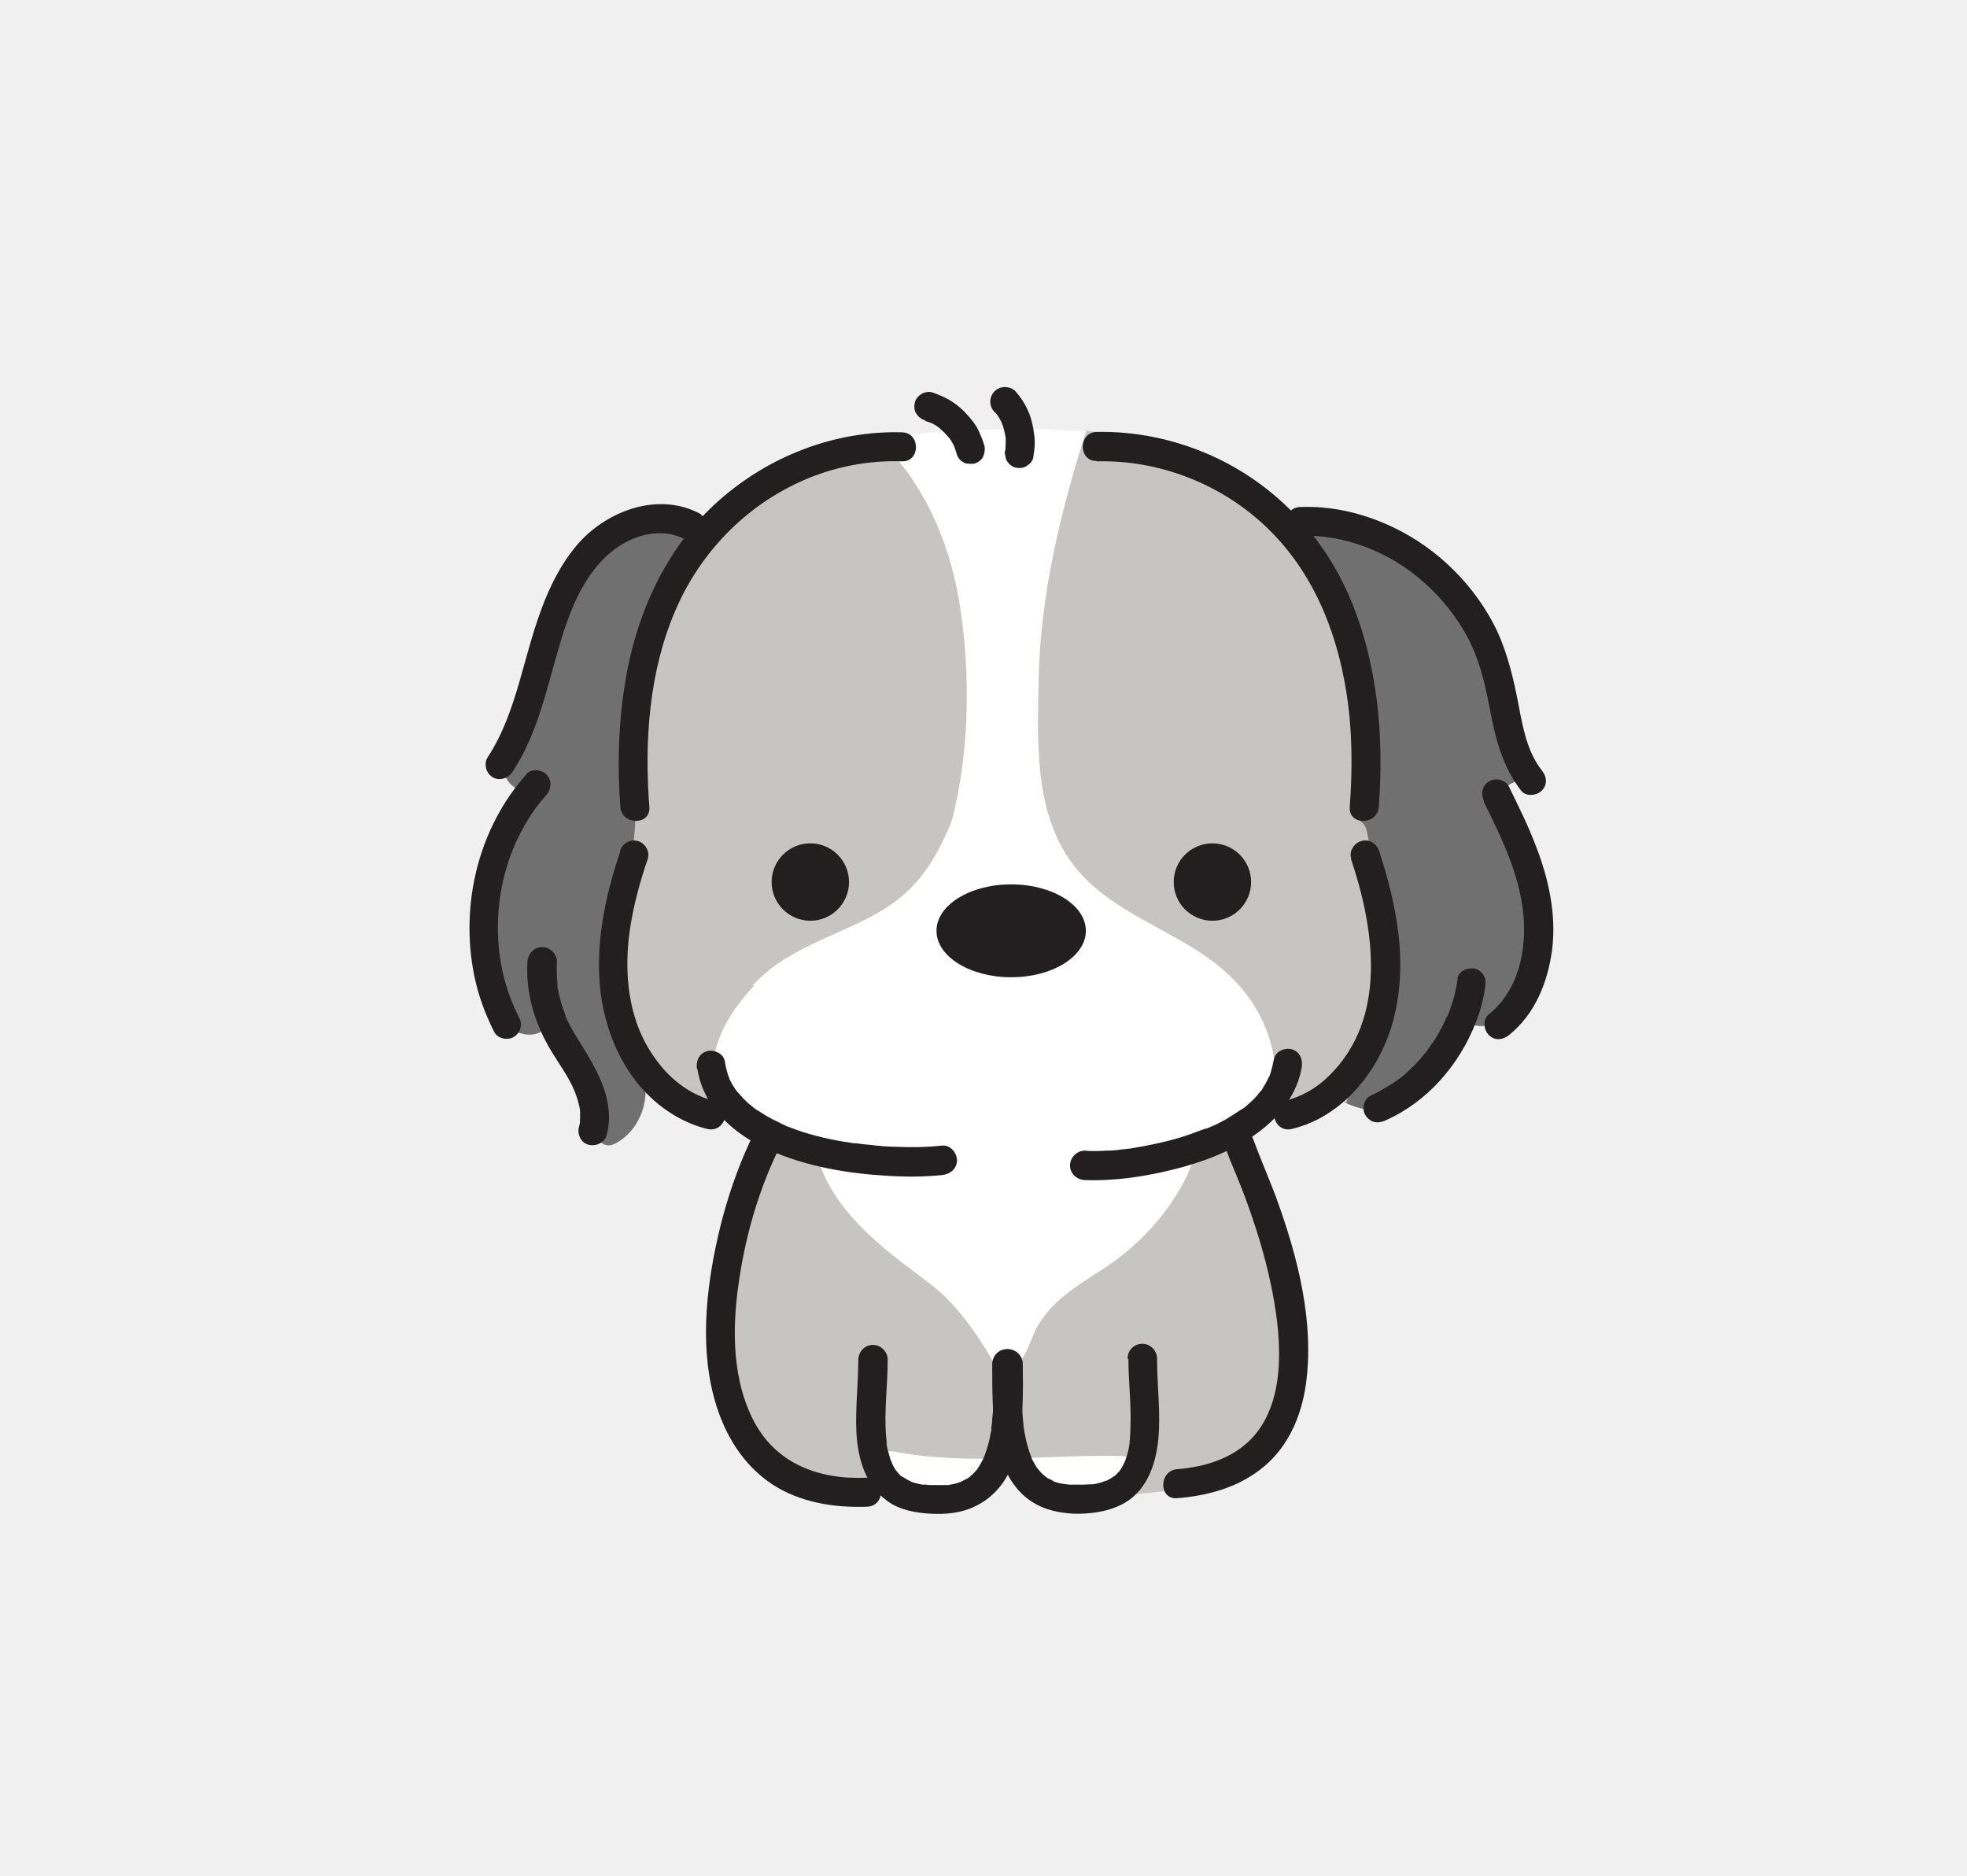
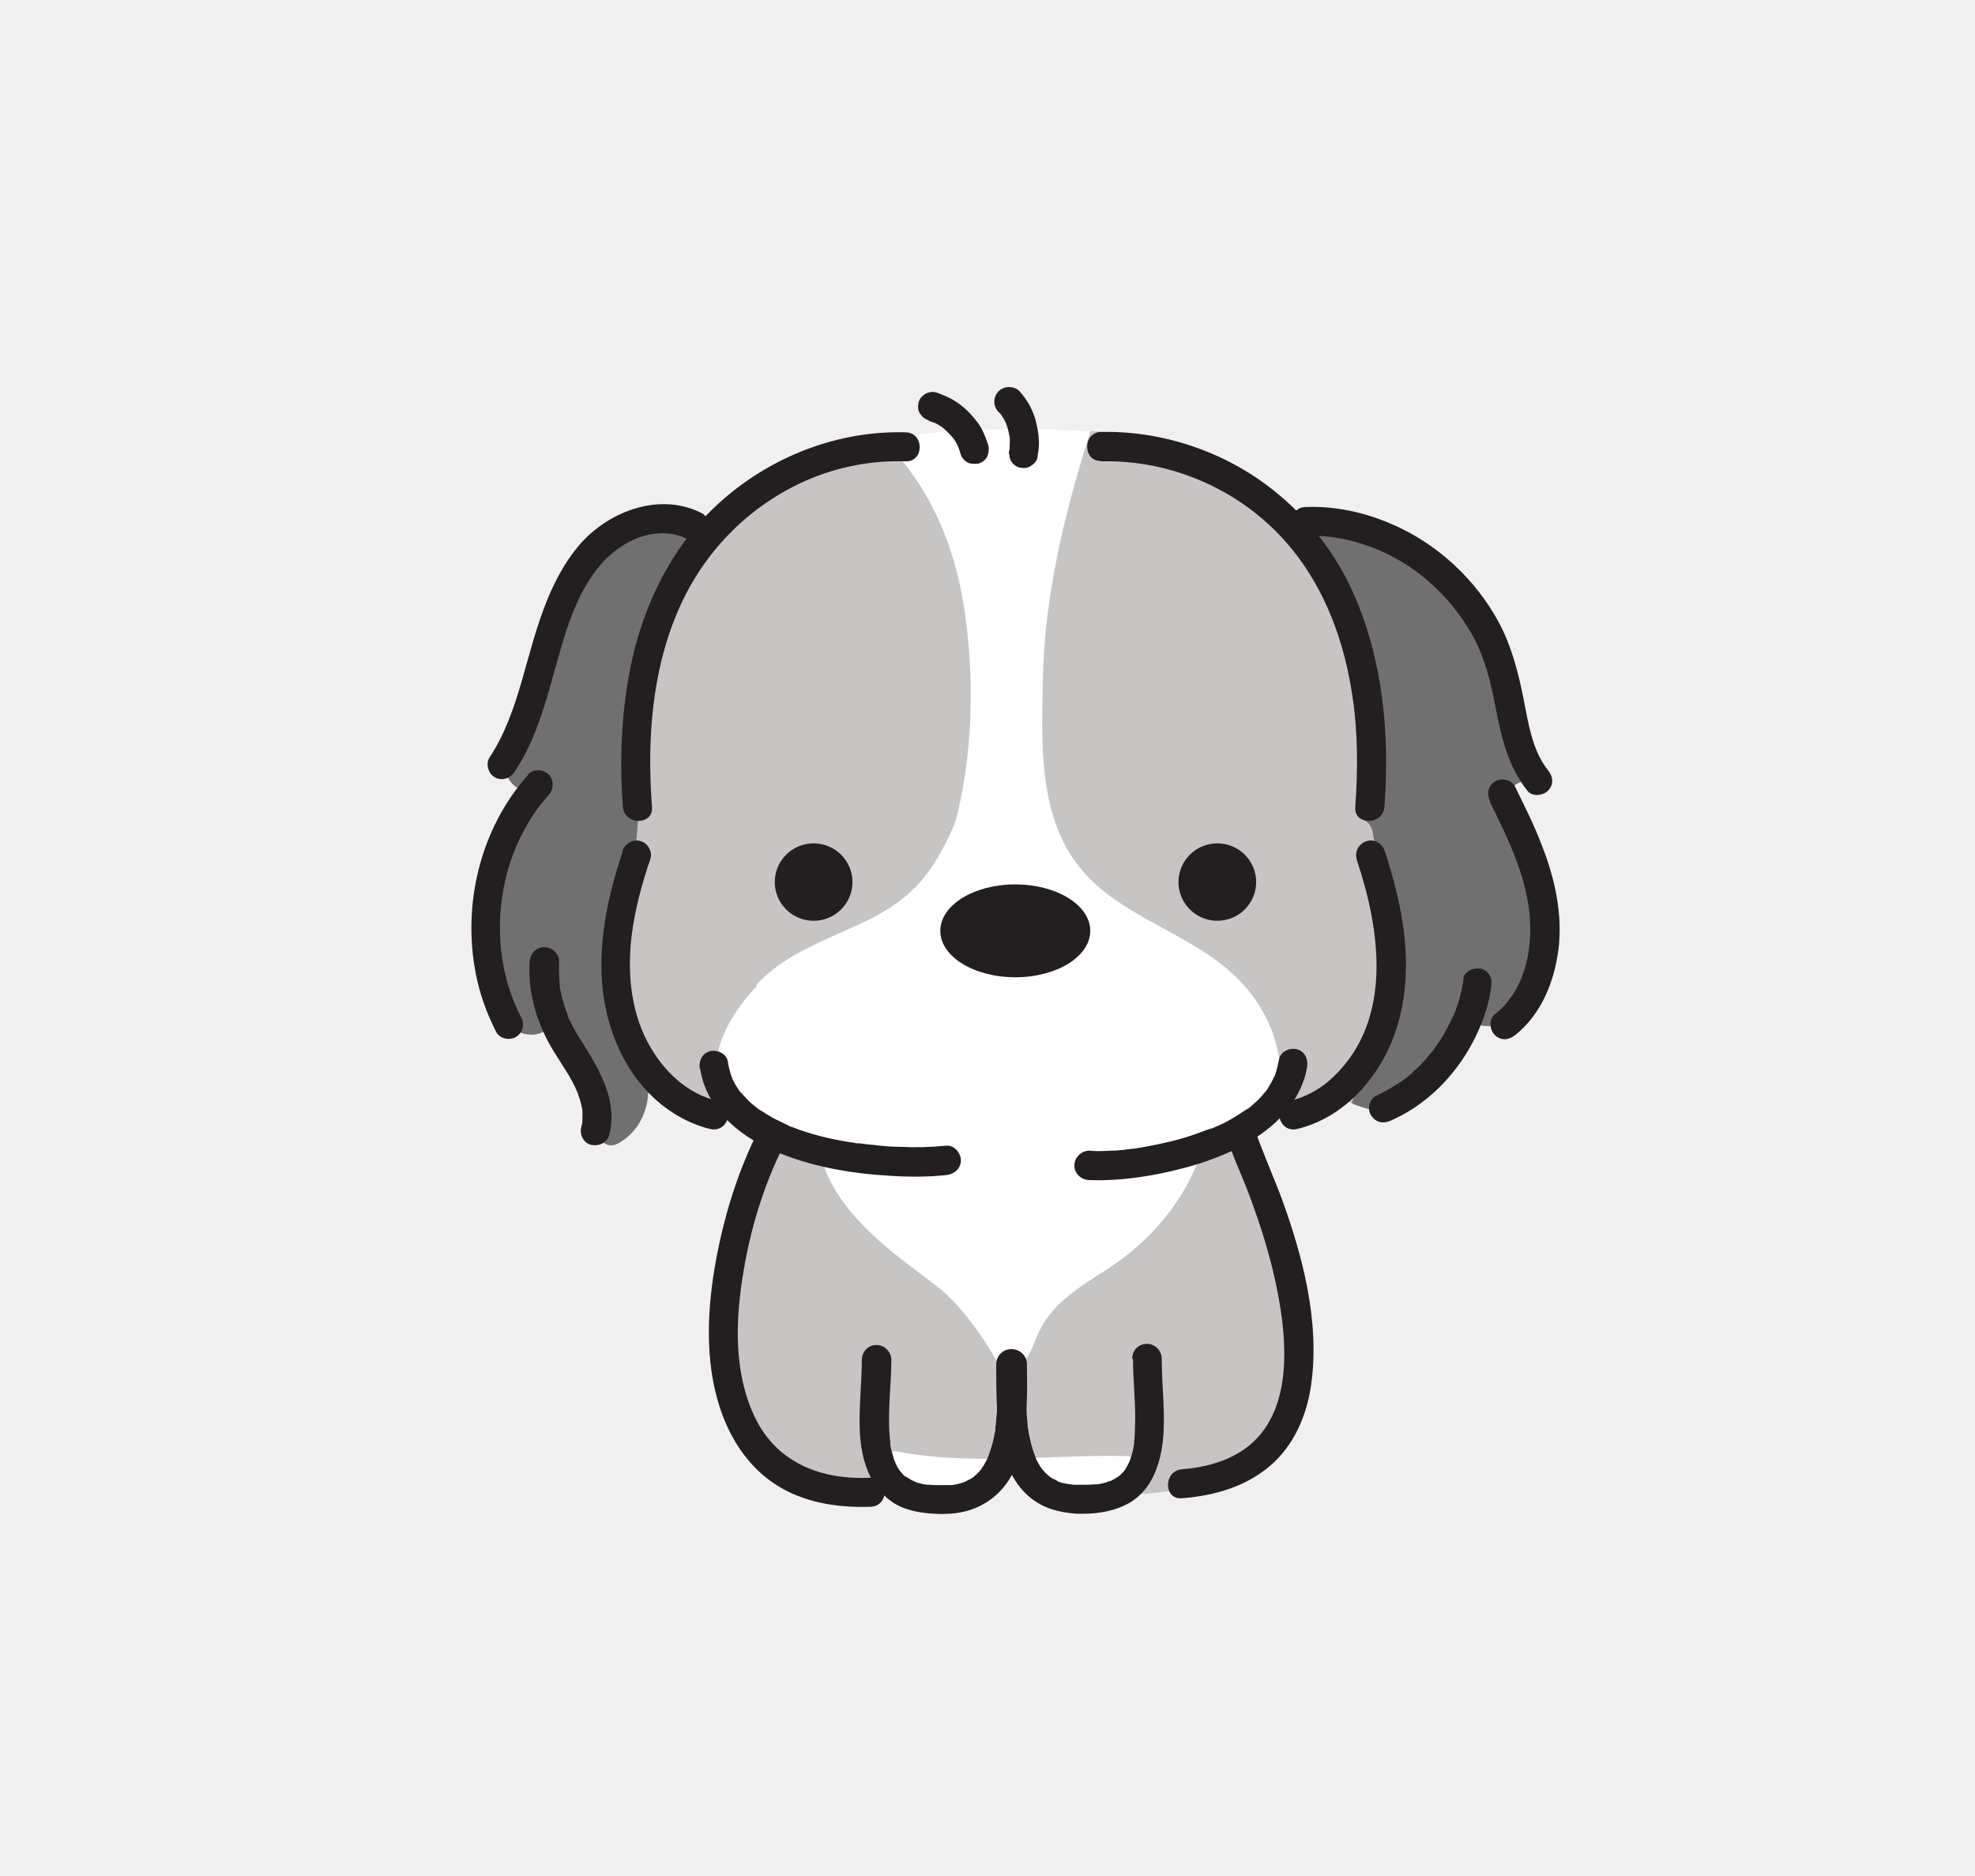
- <svg xmlns="http://www.w3.org/2000/svg" id="dog" version="1.1" viewBox="0 0 50.83 48.47">
-   <defs>
-     <style>
-       .st0 {
-         fill: #231f20;
-       }
- 
-       .st1 {
-         fill: #717070;
-       }
- 
-       .st2 {
-         fill: #fff;
-       }
- 
-       .st3 {
-         fill: #c7c4c4;
-       }
-     </style>
-   </defs>
-   <g>
-     <path class="st2" d="M32.86,31.68c-.21-.62-.46-1.22-.7-1.78-.15-.34-.35-1.03-.66-1.25-1.08-1.64-2.91-2.78-4.86-3-2.02-.23-4.12.5-5.56,1.93-2.51,2.5-4.47,11.26,1.33,10.97l.41-.44c.19.31.49.53.98.6,1.74.24,2.15-.84,2.25-2.14.1,1.29.51,2.37,2.25,2.14,1.39-.19,3.43-.09,4.48-1.28,1.18-1.33.6-4.25.09-5.76Z" />
-     <path class="st3" d="M32.86,31.68c-.21-.62-.46-1.22-.7-1.78-.15-.34-.35-1.03-.66-1.25-.14-.22-.3-.42-.47-.62.01.06.03.13.04.19.21,1.85-1.09,3.62-2.57,4.57-.67.43-1.39.86-1.74,1.58-.13.26-.2.55-.38.77-.13.16-.34.39-.56.23-.1-.07-.15-.18-.21-.28-.37-.64-.92-1.41-1.5-1.86-.53-.41-1.07-.79-1.56-1.24-.95-.87-1.74-2-1.45-3.35.07-.35.28-.65.38-1,.05-.16.1-.34.17-.51-.19.15-.38.28-.55.45-2.51,2.5-4.47,11.26,1.33,10.97l.15-.16c-.11-.14-.17-.33-.12-.5.08-.3.38-.44.67-.38.9.17,1.8.19,2.71.18.12-.33.19-.7.22-1.11.03.4.1.77.22,1.1.9-.03,1.81-.08,2.7-.06.37.01.74.47.47.82-.05.06-.11.11-.16.17,1.25-.11,2.67-.25,3.5-1.18,1.18-1.33.6-4.25.09-5.76Z" />
-     <g>
-       <path class="st0" d="M22.18,35.12c0,.63-.08,1.26-.05,1.89.04.68.23,1.37.81,1.78.32.23.73.3,1.11.32.36.02.73-.01,1.06-.15s.59-.35.8-.64c.18-.25.29-.54.36-.84.18-.73.17-1.5.16-2.24,0-.2-.17-.38-.38-.38s-.38.16-.38.38c0,.32,0,.64,0,.95,0,.16-.01.31-.03.47,0,.07-.01.14-.02.22,0,.03-.02.1,0-.02,0,.02,0,.04,0,.06,0,.04-.01.08-.02.11-.02.14-.06.28-.1.41-.02.06-.04.12-.06.18-.03.09.04-.08,0,0-.02.04-.03.07-.05.11-.03.05-.06.11-.09.16-.02.02-.03.04-.05.07-.04.05.06-.07.02-.02-.01.02-.03.03-.04.05-.04.04-.08.09-.13.13-.01,0-.02.02-.03.03-.03.03.08-.06.03-.02-.03.02-.06.04-.1.07-.05.03-.12.05-.17.09.05-.04.08-.03.04-.02-.02,0-.03.01-.05.02-.04.01-.08.03-.12.04-.07.02-.14.03-.21.04,0,0,.1-.01.04,0-.02,0-.04,0-.06,0-.05,0-.1,0-.14,0-.08,0-.17,0-.25,0-.05,0-.1,0-.15-.01-.03,0-.05,0-.08,0-.09-.01.08.01,0,0s-.15-.03-.23-.05c-.04-.01-.08-.03-.11-.04-.07-.02.08.04.02,0-.02,0-.03-.02-.05-.02-.06-.03-.11-.07-.17-.1s.07.06.02.02c-.01-.01-.03-.02-.04-.03-.03-.02-.05-.05-.07-.07-.02-.02-.04-.06-.07-.08.06.04.05.07.03.04,0-.01-.02-.03-.03-.04-.04-.06-.07-.12-.1-.18,0-.02-.01-.03-.02-.05-.03-.06.03.09.01.03,0-.03-.02-.05-.03-.08-.02-.07-.04-.14-.06-.21-.02-.07-.03-.13-.04-.2,0-.02,0-.04,0-.06.02.11,0,.06,0,.03,0-.04,0-.08-.01-.13-.06-.67.04-1.34.04-2.01,0-.2-.17-.38-.38-.38s-.37.16-.38.38h0Z" />
-       <path class="st0" d="M31.93,28.61c-1.32-2.09-3.69-3.43-6.17-3.38-2.15.04-4.33,1.08-5.58,2.86-.84,1.21-1.38,2.67-1.68,4.1s-.42,3.02.11,4.41c.27.7.7,1.32,1.33,1.74.72.48,1.61.62,2.47.59.48-.02.48-.77,0-.75-1.26.06-2.4-.37-2.97-1.54s-.51-2.55-.31-3.76c.22-1.35.66-2.68,1.35-3.86.9-1.55,2.45-2.57,4.21-2.91,2.55-.5,5.21.71,6.59,2.9.26.41.91.03.65-.38h0Z" />
-       <path class="st0" d="M29.16,35.12c0,.6.08,1.19.05,1.79,0,.07,0,.14-.01.22,0,.04,0,.07-.01.11,0,.02,0,.03,0,.05.01-.13,0-.03,0,0-.02.14-.05.28-.1.41,0,.03-.02.05-.03.08-.02.07.04-.09.01-.03,0,.02-.01.03-.02.05-.03.06-.06.12-.1.18,0,.01-.02.02-.02.03-.02.04-.04.02.02-.03-.02.02-.04.05-.07.08-.02.02-.04.04-.06.06-.01.01-.03.02-.04.03-.07.06.06-.04,0,0-.06.04-.11.07-.17.1-.03.02-.13.04-.01,0-.04.01-.09.03-.13.05-.08.02-.15.04-.23.05-.03,0-.04.02.03,0-.02,0-.06,0-.08,0-.06,0-.11.01-.17.01-.08,0-.17,0-.25,0-.04,0-.09,0-.13,0-.04,0-.17-.03-.05,0-.07-.02-.14-.02-.21-.04-.04,0-.07-.02-.11-.03-.02,0-.03-.01-.05-.02-.04-.02-.04-.04.02.01-.04-.04-.12-.06-.17-.09-.03-.02-.06-.04-.08-.06-.01,0-.06-.04,0,0s0,0-.01-.01c-.05-.04-.09-.08-.13-.13-.03-.03-.08-.12-.01-.01-.02-.03-.04-.05-.06-.08-.03-.05-.06-.1-.09-.16-.02-.03-.03-.06-.04-.09,0-.01,0-.02-.01-.03-.03-.06.04.1,0,0-.05-.13-.09-.26-.12-.39-.02-.08-.03-.16-.05-.24,0-.04-.01-.08-.02-.11-.01-.07.01.1,0,.02,0-.02,0-.05,0-.07-.02-.17-.03-.34-.04-.51-.02-.36-.01-.72-.01-1.08,0-.2-.17-.38-.38-.38s-.37.16-.38.38c0,.68,0,1.37.12,2.04.12.61.4,1.22.95,1.55.31.19.68.26,1.03.28.41.01.84-.04,1.21-.22.66-.31.91-1.01.98-1.68s-.03-1.4-.03-2.11c0-.2-.17-.38-.38-.38s-.38.16-.38.38h0Z" />
-       <path class="st0" d="M31.27,28.94c.14.08.22.3.29.44.09.2.15.4.23.6.13.32.27.64.39.97.27.73.5,1.47.66,2.23.26,1.24.42,2.82-.36,3.83-.49.63-1.28.89-2.06.95-.48.04-.48.79,0,.75.87-.07,1.73-.32,2.38-.94.54-.52.83-1.23.94-1.96.24-1.64-.21-3.36-.77-4.89-.15-.4-.33-.82-.48-1.21-.2-.49-.35-1.13-.84-1.42-.42-.25-.79.4-.38.65h0Z" />
-     </g>
-   </g>
-   <g>
-     <path class="st2" d="M27.21,11.09c-2.57-.02-5.57-.01-7.7,1.6-.31.23-.64.7-1.02.81-.34.1-.67-.1-1.02-.1-.53,0-1.04.02-1.51.29-.87.48-1.38,1.43-1.69,2.37s-.5,1.93-.94,2.82c-.15.31-.34.62-.33.96s.37.69.68.55c-1.68.74-1.8,5.1-.48,6.18.28.22.75.23.94-.06.04-.06,1.17,2.2,1.2,2.47.03.25.1.58.35.61.1.01.19-.03.27-.08.65-.39.92-1.31.57-1.98.4.55.94,1,1.56,1.29.34-.14.57-.53.51-.89.12,1,2.86,1.73,3.64,1.94,1.48.38,3.03.5,4.56.5,1.16,0,2.34-.07,3.46-.36.59-.15,1.17-.36,1.71-.65.43-.23.78-.66,1.29-.71.03.09.1.15.13.22.35-.32.91-.29,1.31-.53-.28.17.62.38.68.38.35,0,.68-.21.96-.41.65-.47,1.12-1.19,1.57-1.84.44.19.98,0,1.31-.35s.47-.84.54-1.32c.11-.81,0-1.63-.21-2.42-.09-.35-.84-1.9-.54-2.09.11-.07.26-.1.32-.21.09-.15,0-.33-.09-.49-.75-1.35-.42-3.17-1.41-4.35-.41-.48-.98-.78-1.54-1.06-.94-.48-1.95-.97-2.99-.81-1.49-1.6-3.96-2.24-6.09-2.26Z" />
-     <path class="st3" d="M19.46,25.45c.77-.84,1.87-1.18,2.86-1.67,1.2-.59,1.7-1.25,2.22-2.43.02-.05.04-.11.06-.16.44-1.7.48-3.64.23-5.38-.24-1.69-.89-3.24-2.09-4.44-1.17.22-2.28.61-3.22,1.32-.31.23-.64.7-1.02.81-.34.1-.67-.1-1.02-.1-.53,0-1.04.02-1.51.29-.87.48-1.38,1.43-1.69,2.37-.32.94-.5,1.93-.94,2.82-.15.31-.34.62-.33.96.02.34.37.69.68.55-1.68.74-1.8,5.1-.48,6.18.28.22.75.23.94-.06.04-.06,1.17,2.2,1.2,2.47.03.25.1.58.35.61.1.01.19-.03.27-.08.65-.39.92-1.31.57-1.98.4.55.94,1,1.56,1.29.26-.1.44-.34.5-.61-.15-.3-.21-.64-.12-1.03.14-.64.56-1.23,1-1.71Z" />
-     <path class="st3" d="M39.55,22.36c-.09-.35-.84-1.9-.54-2.09.11-.07.26-.1.32-.21.09-.15,0-.33-.09-.49-.75-1.35-.42-3.17-1.41-4.35-.41-.48-.98-.78-1.54-1.06-.94-.48-1.95-.97-2.99-.81-1.29-1.39-3.33-2.05-5.23-2.22-.66,2.08-1.19,4.24-1.23,6.43-.03,1.58-.13,3.49.93,4.83,1.24,1.56,3.48,1.77,4.62,3.56.5.78.71,1.76.47,2.66-.09.34,1.73-.21,1.85-.29-.28.17.62.38.68.38.35,0,.68-.21.96-.41.65-.47,1.12-1.19,1.57-1.84.44.19.98,0,1.31-.35s.47-.84.54-1.32c.11-.81,0-1.63-.21-2.42Z" />
-     <path class="st1" d="M15.93,23.94c.18-.96.48-1.87.49-2.86,0-.97-.08-1.91.06-2.87.25-1.66.9-3.22,1.7-4.69-.23-.02-.47-.12-.71-.12-.53,0-1.04.02-1.51.29-.87.48-1.38,1.43-1.69,2.37-.32.94-.5,1.93-.94,2.82-.15.31-.34.62-.33.96.02.34.37.69.68.55-1.68.74-1.8,5.1-.48,6.18.28.22.75.23.94-.06.04-.06,1.17,2.2,1.2,2.47.03.25.1.58.35.61.1.01.19-.03.27-.08.51-.3.77-.92.71-1.5-.76-1.19-.98-2.68-.73-4.06Z" />
-     <path class="st1" d="M39.55,22.36c-.09-.35-.84-1.9-.54-2.09.11-.07.26-.1.32-.21.09-.15,0-.33-.09-.49-.75-1.35-.42-3.17-1.41-4.35-.41-.48-.98-.78-1.54-1.06-.84-.43-1.73-.86-2.66-.84.56,1.15,1.03,2.36,1.31,3.59.23,1.02.21,2.02.15,3.05-.02.42,0,.83.03,1.23.1.07.18.16.2.28.21,1.13.57,2.26.56,3.42,0,.58-.12,1.16-.27,1.72-.14.5-.38,1.15-.74,1.65-.03.08-.05.16-.08.24.2.1.57.19.6.18.35,0,.68-.21.96-.41.65-.47,1.12-1.19,1.57-1.84.44.19.98,0,1.31-.35s.47-.84.54-1.32c.11-.81,0-1.63-.21-2.42Z" />
-     <g>
-       <g>
-         <circle class="st0" cx="20.94" cy="22.79" r="1" />
-         <circle class="st0" cx="31.33" cy="22.79" r="1" />
-         <ellipse class="st0" cx="26.13" cy="24.05" rx="1.93" ry="1.2" />
-       </g>
-       <g>
-         <path class="st0" d="M23.92,10.88c.05.02.1.03.15.05l-.09-.04c.12.05.24.12.34.2l-.08-.06c.11.09.21.19.3.3l-.06-.08c.09.11.16.23.21.36l-.04-.09c.03.07.05.13.07.2.02.09.09.18.17.22.04.03.09.04.14.04.05.01.1,0,.15,0,.09-.03.18-.09.22-.17s.06-.19.04-.29c-.04-.13-.09-.26-.15-.39s-.14-.23-.23-.34c-.07-.08-.14-.16-.22-.23-.1-.09-.21-.17-.33-.24-.13-.07-.27-.13-.41-.18-.09-.03-.21-.01-.29.04-.08.05-.15.13-.17.22-.02.1-.02.2.04.29s.13.14.22.17h0Z" />
-         <path class="st0" d="M25.71,10.65s.05.05.07.08l-.06-.08c.08.11.15.22.2.35l-.04-.09c.06.14.09.28.11.42v-.1c0,.14,0,.28-.01.43v-.1s0,.04,0,.06c-.02.05-.02.1,0,.15,0,.05.02.1.04.14.05.08.13.15.22.17.1.02.2.02.29-.04.08-.05.16-.13.17-.22.02-.12.04-.25.04-.38s-.02-.25-.04-.38c-.02-.09-.04-.19-.07-.28-.04-.12-.09-.23-.15-.34-.07-.12-.15-.23-.24-.33-.06-.07-.17-.11-.27-.11s-.2.04-.27.11-.11.17-.11.27.04.19.11.27h0Z" />
-         <path class="st0" d="M23.32,11.17c-1.74-.05-3.44.61-4.74,1.76-1.37,1.21-2.15,2.95-2.43,4.73-.17,1.06-.2,2.12-.12,3.19.04.48.79.48.75,0-.13-1.7-.01-3.49.67-5.07.64-1.5,1.81-2.71,3.31-3.37.8-.35,1.68-.52,2.55-.49.48.01.48-.74,0-.75h0Z" />
-         <path class="st0" d="M16.03,21.99c-.39,1.16-.66,2.41-.51,3.65.13,1.02.55,2.02,1.31,2.73.41.38.91.67,1.45.8.47.11.67-.61.2-.72-.81-.19-1.42-.79-1.81-1.52-.46-.87-.53-1.9-.4-2.86.09-.64.26-1.27.47-1.88.06-.19-.07-.41-.26-.46-.2-.06-.4.07-.46.26h0Z" />
-         <path class="st0" d="M18.02,27.61c.15,1,.96,1.71,1.85,2.1.96.43,2.02.61,3.06.67.47.03.95.03,1.42-.02.2-.02.38-.16.38-.38,0-.19-.17-.4-.38-.38-.39.04-.78.05-1.17.03-.23,0-.46-.02-.7-.05-.12-.01-.23-.02-.35-.04-.07,0,.09.01-.02,0-.03,0-.07,0-.1-.01-.07-.01-.13-.02-.2-.03-.48-.08-.97-.2-1.42-.38-.02,0-.17-.07-.09-.04-.05-.02-.1-.04-.15-.07-.11-.05-.23-.11-.33-.17-.09-.05-.17-.11-.26-.16-.02-.01-.14-.1-.07-.05-.05-.04-.1-.08-.15-.12-.09-.08-.17-.17-.25-.26-.01-.01-.02-.03-.04-.04.06.08-.01-.02-.03-.04-.03-.05-.06-.09-.09-.14s-.05-.1-.08-.15c0-.02-.04-.1,0-.01-.01-.03-.02-.05-.03-.08-.04-.12-.07-.24-.09-.37-.03-.2-.28-.31-.46-.26-.21.06-.29.26-.26.46h0Z" />
-         <path class="st0" d="M28.34,11.92c1.57-.04,3.13.55,4.29,1.61,1.26,1.15,1.92,2.75,2.17,4.41.15.96.15,1.95.08,2.91-.04.48.71.48.75,0,.14-1.85-.03-3.76-.78-5.48-.71-1.62-2.01-2.94-3.64-3.64-.91-.39-1.88-.59-2.87-.57-.48.01-.48.76,0,.75h0Z" />
-         <path class="st0" d="M34.91,22.19c.61,1.81.95,4.12-.56,5.6-.33.33-.72.55-1.17.66s-.27.83.2.72c.98-.23,1.76-.96,2.23-1.82.55-1,.66-2.17.52-3.29-.09-.71-.27-1.39-.49-2.07-.06-.19-.26-.32-.46-.26-.19.05-.33.27-.26.46h0Z" />
-         <path class="st0" d="M32.91,27.41c-.02.1-.04.19-.07.29-.01.04-.03.08-.04.12-.02.06,0,0,0-.02-.01.03-.03.06-.04.09-.04.08-.08.15-.13.23-.02.04-.05.07-.08.11.06-.08-.04.04-.06.07-.06.07-.13.14-.2.2-.03.03-.07.06-.1.09-.02.02-.04.03-.05.04-.01.01-.03.02-.04.03.03-.03.04-.03.02-.02-.18.11-.34.23-.53.33-.09.05-.18.09-.27.13-.05.02-.09.04-.14.06-.09.04.07-.03-.02,0-.03.01-.06.02-.09.03-.21.08-.43.16-.64.22-.41.12-.83.2-1.25.27-.06,0,.09-.01,0,0-.03,0-.07,0-.1.01-.05,0-.11.01-.16.02-.1.01-.21.02-.32.02-.19.01-.38.02-.57,0-.2,0-.38.18-.38.38,0,.21.17.37.38.38.84.03,1.7-.11,2.51-.33.87-.24,1.78-.63,2.42-1.29.34-.36.6-.81.68-1.3.03-.2-.05-.4-.26-.46-.18-.05-.43.06-.46.26h0Z" />
-         <path class="st0" d="M33.59,13.84c1.17-.03,2.32.42,3.2,1.2.45.4.82.86,1.11,1.38.31.57.46,1.17.58,1.8.15.79.32,1.56.83,2.21.12.16.4.13.53,0,.16-.16.13-.37,0-.53-.42-.53-.51-1.26-.64-1.9s-.3-1.31-.62-1.91c-.61-1.14-1.62-2.07-2.81-2.57-.68-.29-1.42-.45-2.17-.42-.48.01-.48.76,0,.75h0Z" />
-         <path class="st0" d="M38.34,20.71c.48.97.99,2.01,1.04,3.11.04.9-.2,1.82-.91,2.39-.16.13-.13.4,0,.53.16.16.37.13.53,0,.67-.54,1-1.37,1.11-2.21.11-.91-.09-1.82-.42-2.67-.2-.53-.45-1.03-.7-1.54-.09-.18-.35-.23-.51-.13-.19.11-.22.33-.13.51h0Z" />
-         <path class="st0" d="M37.67,25.28c-.04.27-.1.54-.2.8-.02.06-.04.12-.07.18,0,.01-.01.03-.02.04,0,0,.04-.08,0-.02-.01.03-.03.07-.04.1-.06.12-.12.24-.19.36s-.14.22-.22.33c-.02.03-.04.06-.06.09-.03.04.05-.06.01-.02,0,.01-.02.03-.03.04-.04.05-.09.1-.13.16-.09.1-.18.2-.28.29-.05.04-.09.09-.14.13-.02.02-.05.04-.07.06-.01,0-.02.02-.04.03-.07.05.07-.05,0,0-.24.18-.5.33-.77.46-.18.08-.24.36-.13.51.12.19.32.22.51.13,1.09-.48,1.92-1.45,2.34-2.54.12-.3.2-.61.24-.92.01-.1.02-.19-.04-.29-.05-.08-.13-.15-.22-.17-.18-.04-.43.05-.46.26h0Z" />
-         <path class="st0" d="M18.12,13.29c-1.08-.6-2.43-.11-3.2.78-.85,1-1.14,2.3-1.49,3.52-.2.69-.43,1.37-.83,1.98-.11.17-.03.42.13.51.18.11.4.03.51-.13.69-1.04.91-2.28,1.27-3.45.31-1.01.78-2.08,1.78-2.55.46-.21,1-.25,1.44,0s.8-.41.38-.65h0Z" />
-         <path class="st0" d="M13.6,20.01c-1.24,1.39-1.71,3.36-1.35,5.17.1.51.28,1.01.52,1.48.09.18.35.23.51.13.18-.11.23-.33.13-.51-.73-1.41-.71-3.2-.03-4.62.2-.41.44-.79.74-1.12.13-.15.15-.38,0-.53-.14-.14-.4-.15-.53,0h0Z" />
-         <path class="st0" d="M13.63,24.85c-.05.83.2,1.63.63,2.33.2.33.44.65.59,1.02-.02-.06.02.04.02.05.02.05.03.1.05.14.03.1.05.2.07.29-.01-.07,0,.05,0,.05,0,.05,0,.1,0,.15,0,.01-.01.16,0,.09,0,.05-.02.1-.03.15-.05.19.06.42.26.46s.41-.06.46-.26c.22-.86-.23-1.64-.67-2.35-.11-.17-.21-.33-.3-.51-.02-.05-.05-.09-.07-.14-.01-.02-.02-.05-.03-.07.01.03.01.02,0-.02-.03-.08-.06-.17-.09-.26-.03-.1-.06-.2-.08-.3-.01-.05-.02-.1-.03-.15,0,0-.02-.12,0-.05-.02-.21-.03-.41-.02-.62.01-.2-.18-.38-.38-.38-.21,0-.36.16-.38.38h0Z" />
-       </g>
-     </g>
-   </g>
+ <svg xmlns="http://www.w3.org/2000/svg" width="80" height="76" viewBox="0 0 80 76" fill="none">
+   <path d="M51.717 49.675C51.386 48.703 50.993 47.762 50.615 46.884C50.379 46.351 50.064 45.269 49.576 44.924C47.876 42.352 44.996 40.565 41.927 40.22C38.748 39.859 35.443 41.004 33.176 43.246C29.226 47.166 26.141 60.901 35.27 60.447L35.915 59.757C36.214 60.243 36.686 60.588 37.457 60.698C40.196 61.074 40.841 59.38 40.999 57.342C41.156 59.365 41.801 61.058 44.54 60.698C46.727 60.4 49.938 60.556 51.591 58.691C53.448 56.605 52.535 52.027 51.732 49.659L51.717 49.675Z" fill="white" />
+   <path d="M51.717 49.673C51.387 48.701 50.993 47.76 50.616 46.882C50.38 46.349 50.065 45.267 49.577 44.922C49.357 44.577 49.105 44.264 48.837 43.95C48.853 44.044 48.885 44.154 48.9 44.248C49.231 47.149 47.185 49.924 44.855 51.414C43.801 52.088 42.668 52.762 42.117 53.891C41.912 54.299 41.802 54.754 41.519 55.099C41.314 55.349 40.984 55.71 40.637 55.459C40.48 55.349 40.401 55.177 40.307 55.02C39.724 54.017 38.859 52.809 37.946 52.104C37.112 51.461 36.262 50.865 35.491 50.159C33.996 48.795 32.752 47.023 33.209 44.907C33.319 44.358 33.649 43.888 33.807 43.339C33.885 43.088 33.964 42.806 34.074 42.539C33.775 42.774 33.476 42.978 33.209 43.245C29.258 47.165 26.174 60.9 35.302 60.445L35.538 60.194C35.365 59.975 35.27 59.677 35.349 59.41C35.475 58.94 35.947 58.721 36.404 58.815C37.82 59.081 39.237 59.113 40.669 59.097C40.858 58.58 40.968 57.999 41.015 57.356C41.062 57.984 41.172 58.564 41.361 59.081C42.778 59.034 44.21 58.956 45.611 58.987C46.193 59.003 46.776 59.724 46.35 60.273C46.272 60.367 46.177 60.445 46.099 60.539C48.066 60.367 50.301 60.148 51.607 58.689C53.464 56.604 52.552 52.025 51.749 49.658L51.717 49.673Z" fill="#C7C4C4" />
+   <path d="M34.908 55.068C34.908 56.056 34.782 57.044 34.829 58.032C34.892 59.098 35.191 60.18 36.104 60.823C36.607 61.184 37.253 61.293 37.851 61.325C38.417 61.356 39 61.309 39.519 61.09C40.038 60.87 40.448 60.541 40.778 60.086C41.062 59.694 41.235 59.239 41.345 58.769C41.628 57.624 41.612 56.417 41.597 55.257C41.597 54.943 41.329 54.661 40.998 54.661C40.668 54.661 40.401 54.912 40.401 55.257C40.401 55.758 40.401 56.26 40.401 56.746C40.401 56.997 40.385 57.232 40.353 57.483C40.353 57.593 40.337 57.703 40.322 57.828C40.322 57.875 40.29 57.985 40.322 57.797C40.322 57.828 40.322 57.859 40.322 57.891C40.322 57.953 40.306 58.016 40.29 58.063C40.259 58.283 40.196 58.502 40.133 58.706C40.101 58.8 40.07 58.894 40.038 58.988C39.991 59.13 40.101 58.863 40.038 58.988C40.007 59.051 39.991 59.098 39.96 59.161C39.913 59.239 39.865 59.333 39.818 59.412C39.787 59.443 39.771 59.474 39.739 59.522C39.676 59.6 39.834 59.412 39.771 59.49C39.755 59.522 39.724 59.537 39.708 59.569C39.645 59.631 39.582 59.71 39.503 59.772C39.488 59.772 39.472 59.804 39.456 59.819C39.409 59.867 39.582 59.725 39.503 59.788C39.456 59.819 39.409 59.851 39.346 59.898C39.267 59.945 39.157 59.976 39.078 60.039C39.157 59.976 39.204 59.992 39.141 60.008C39.11 60.008 39.094 60.023 39.063 60.039C39 60.055 38.937 60.086 38.874 60.102C38.764 60.133 38.654 60.149 38.543 60.164C38.543 60.164 38.701 60.149 38.606 60.164C38.575 60.164 38.543 60.164 38.512 60.164C38.433 60.164 38.354 60.164 38.291 60.164C38.166 60.164 38.024 60.164 37.898 60.164C37.819 60.164 37.741 60.164 37.662 60.149C37.615 60.149 37.583 60.149 37.536 60.149C37.394 60.133 37.662 60.164 37.536 60.149C37.41 60.133 37.3 60.102 37.174 60.07C37.111 60.055 37.048 60.023 37.001 60.008C36.891 59.976 37.127 60.07 37.032 60.008C37.001 60.008 36.985 59.976 36.954 59.976C36.859 59.929 36.781 59.867 36.686 59.819C36.592 59.772 36.796 59.913 36.718 59.851C36.702 59.835 36.67 59.819 36.655 59.804C36.607 59.772 36.576 59.725 36.544 59.694C36.513 59.663 36.481 59.6 36.434 59.569C36.529 59.631 36.513 59.678 36.481 59.631C36.481 59.616 36.45 59.584 36.434 59.569C36.371 59.474 36.324 59.38 36.277 59.286C36.277 59.255 36.261 59.239 36.245 59.208C36.198 59.114 36.293 59.349 36.261 59.255C36.261 59.208 36.23 59.176 36.214 59.13C36.182 59.02 36.151 58.91 36.12 58.8C36.088 58.691 36.072 58.596 36.057 58.487C36.057 58.455 36.057 58.424 36.057 58.393C36.088 58.565 36.057 58.487 36.057 58.44C36.057 58.377 36.057 58.314 36.041 58.236C35.946 57.185 36.104 56.135 36.104 55.084C36.104 54.77 35.836 54.488 35.506 54.488C35.175 54.488 34.923 54.739 34.908 55.084V55.068Z" fill="#231F20" />
+   <path d="M50.253 44.861C48.176 41.583 44.446 39.482 40.542 39.561C37.159 39.623 33.728 41.254 31.76 44.045C30.438 45.942 29.588 48.232 29.116 50.474C28.644 52.716 28.455 55.209 29.289 57.389C29.714 58.486 30.391 59.458 31.383 60.117C32.516 60.87 33.916 61.089 35.27 61.042C36.026 61.011 36.026 59.835 35.27 59.866C33.287 59.96 31.493 59.286 30.596 57.451C29.698 55.617 29.793 53.453 30.108 51.556C30.454 49.439 31.146 47.354 32.233 45.503C33.649 43.073 36.089 41.474 38.858 40.941C42.872 40.157 47.058 42.054 49.23 45.488C49.639 46.131 50.663 45.535 50.253 44.892V44.861Z" fill="#231F20" />
+   <path d="M45.894 55.069C45.894 56.009 46.02 56.934 45.972 57.875C45.972 57.985 45.972 58.095 45.956 58.22C45.956 58.283 45.956 58.33 45.941 58.393C45.941 58.424 45.941 58.44 45.941 58.471C45.941 58.424 45.956 58.267 45.941 58.471C45.909 58.691 45.862 58.91 45.783 59.114C45.783 59.161 45.752 59.192 45.736 59.239C45.705 59.349 45.799 59.098 45.752 59.192C45.752 59.224 45.736 59.239 45.72 59.271C45.673 59.365 45.626 59.459 45.563 59.553C45.563 59.569 45.532 59.584 45.532 59.6C45.5 59.663 45.469 59.631 45.563 59.553C45.532 59.584 45.5 59.631 45.453 59.678C45.421 59.71 45.39 59.741 45.358 59.773C45.343 59.788 45.311 59.804 45.295 59.82C45.185 59.914 45.39 59.757 45.295 59.82C45.201 59.882 45.122 59.929 45.028 59.976C44.981 60.008 44.823 60.039 45.012 59.976C44.949 59.992 44.87 60.023 44.808 60.055C44.682 60.086 44.572 60.117 44.446 60.133C44.398 60.133 44.383 60.164 44.493 60.133C44.461 60.133 44.398 60.133 44.367 60.133C44.273 60.133 44.194 60.149 44.099 60.149C43.973 60.149 43.832 60.149 43.706 60.149C43.643 60.149 43.564 60.149 43.501 60.149C43.438 60.149 43.234 60.102 43.423 60.149C43.312 60.117 43.202 60.117 43.092 60.086C43.029 60.086 42.982 60.055 42.919 60.039C42.888 60.039 42.872 60.023 42.84 60.008C42.777 59.976 42.777 59.945 42.872 60.023C42.809 59.961 42.683 59.929 42.604 59.882C42.557 59.851 42.51 59.82 42.478 59.788C42.384 59.725 42.462 59.788 42.478 59.788C42.573 59.851 42.478 59.788 42.462 59.773C42.384 59.71 42.321 59.647 42.258 59.569C42.211 59.522 42.132 59.38 42.242 59.553C42.211 59.506 42.179 59.475 42.148 59.428C42.1 59.349 42.053 59.271 42.006 59.177C41.975 59.13 41.959 59.083 41.943 59.036C41.943 59.02 41.943 59.004 41.927 58.989C41.88 58.895 41.99 59.145 41.927 58.989C41.849 58.785 41.786 58.581 41.739 58.377C41.707 58.252 41.691 58.126 41.66 58.001C41.66 57.938 41.644 57.875 41.628 57.828C41.613 57.718 41.644 57.985 41.628 57.86C41.628 57.828 41.628 57.781 41.628 57.75C41.597 57.483 41.581 57.217 41.565 56.95C41.534 56.386 41.55 55.821 41.55 55.257C41.55 54.943 41.282 54.661 40.952 54.661C40.621 54.661 40.369 54.912 40.353 55.257C40.353 56.323 40.353 57.405 40.542 58.455C40.731 59.412 41.172 60.368 42.038 60.886C42.526 61.184 43.108 61.294 43.659 61.325C44.304 61.34 44.981 61.262 45.563 60.98C46.602 60.494 46.995 59.396 47.105 58.346C47.216 57.295 47.058 56.151 47.058 55.037C47.058 54.724 46.791 54.441 46.46 54.441C46.13 54.441 45.862 54.692 45.862 55.037L45.894 55.069Z" fill="#231F20" />
+   <path d="M49.215 45.379C49.435 45.504 49.561 45.849 49.671 46.069C49.813 46.382 49.907 46.696 50.033 47.01C50.238 47.511 50.458 48.013 50.647 48.531C51.072 49.675 51.434 50.835 51.686 52.027C52.095 53.971 52.347 56.449 51.119 58.032C50.348 59.02 49.105 59.428 47.877 59.522C47.122 59.585 47.122 60.761 47.877 60.698C49.246 60.588 50.6 60.196 51.623 59.224C52.473 58.409 52.929 57.295 53.102 56.151C53.48 53.579 52.772 50.882 51.891 48.483C51.654 47.856 51.371 47.198 51.135 46.586C50.82 45.818 50.584 44.814 49.813 44.36C49.152 43.968 48.57 44.987 49.215 45.379Z" fill="#231F20" />
+   <path d="M42.825 17.388C38.78 17.357 34.058 17.373 30.706 19.897C30.218 20.258 29.699 20.995 29.101 21.167C28.566 21.324 28.046 21.01 27.495 21.01C26.661 21.01 25.858 21.042 25.119 21.465C23.75 22.218 22.947 23.707 22.459 25.181C21.971 26.655 21.672 28.207 20.98 29.603C20.743 30.089 20.444 30.575 20.46 31.108C20.476 31.641 21.042 32.19 21.53 31.971C18.886 33.131 18.697 39.967 20.775 41.661C21.216 42.006 21.955 42.021 22.254 41.567C22.317 41.472 24.096 45.016 24.143 45.44C24.19 45.831 24.3 46.349 24.694 46.396C24.851 46.412 24.993 46.349 25.119 46.271C26.142 45.659 26.567 44.217 26.016 43.166C26.645 44.028 27.495 44.734 28.471 45.189C29.006 44.969 29.368 44.358 29.274 43.793C29.463 45.361 33.775 46.506 35.003 46.835C37.332 47.431 39.772 47.619 42.179 47.619C44.005 47.619 45.862 47.509 47.625 47.055C48.554 46.819 49.467 46.49 50.316 46.035C50.993 45.675 51.544 45.001 52.347 44.922C52.394 45.063 52.504 45.157 52.551 45.267C53.102 44.765 53.984 44.812 54.613 44.436C54.172 44.703 55.589 45.032 55.683 45.032C56.234 45.032 56.754 44.703 57.194 44.389C58.217 43.652 58.957 42.523 59.665 41.504C60.358 41.802 61.208 41.504 61.727 40.955C62.246 40.406 62.467 39.638 62.577 38.885C62.75 37.615 62.577 36.33 62.246 35.091C62.105 34.542 60.924 32.112 61.397 31.814C61.57 31.704 61.806 31.657 61.9 31.485C62.042 31.249 61.9 30.967 61.758 30.716C60.578 28.599 61.097 25.746 59.539 23.895C58.894 23.143 57.997 22.672 57.116 22.233C55.636 21.481 54.047 20.712 52.41 20.963C50.065 18.455 46.177 17.451 42.825 17.42V17.388Z" fill="white" />
+   <path d="M30.627 39.905C31.839 38.588 33.57 38.055 35.129 37.287C37.017 36.362 37.804 35.327 38.623 33.477C38.654 33.398 38.685 33.304 38.717 33.226C39.409 30.56 39.472 27.518 39.079 24.79C38.701 22.14 37.678 19.71 35.789 17.828C33.948 18.173 32.201 18.785 30.722 19.898C30.234 20.259 29.714 20.995 29.116 21.168C28.581 21.325 28.062 21.011 27.511 21.011C26.677 21.011 25.874 21.043 25.134 21.466C23.765 22.218 22.962 23.708 22.474 25.182C21.971 26.656 21.688 28.208 20.995 29.604C20.759 30.09 20.46 30.576 20.476 31.109C20.507 31.642 21.058 32.191 21.546 31.971C18.902 33.132 18.713 39.968 20.791 41.661C21.231 42.006 21.971 42.022 22.27 41.567C22.333 41.473 24.111 45.017 24.159 45.44C24.206 45.832 24.316 46.35 24.709 46.397C24.867 46.412 25.009 46.35 25.134 46.271C26.157 45.66 26.582 44.217 26.032 43.167C26.661 44.029 27.511 44.735 28.487 45.189C28.896 45.033 29.179 44.656 29.274 44.233C29.038 43.763 28.943 43.229 29.085 42.618C29.305 41.614 29.966 40.689 30.659 39.937L30.627 39.905Z" fill="#C7C4C4" />
+   <path d="M62.246 35.06C62.105 34.511 60.924 32.08 61.396 31.782C61.569 31.673 61.806 31.626 61.9 31.453C62.042 31.218 61.9 30.936 61.758 30.685C60.578 28.568 61.097 25.714 59.539 23.864C58.894 23.112 57.997 22.641 57.115 22.202C55.636 21.45 54.046 20.681 52.41 20.932C50.379 18.753 47.169 17.718 44.178 17.451C43.139 20.713 42.305 24.099 42.242 27.533C42.195 30.011 42.038 33.005 43.706 35.107C45.658 37.553 49.183 37.882 50.977 40.689C51.764 41.912 52.095 43.448 51.717 44.859C51.575 45.393 54.44 44.53 54.629 44.405C54.188 44.671 55.605 45.001 55.699 45.001C56.25 45.001 56.769 44.671 57.21 44.358C58.233 43.621 58.973 42.492 59.681 41.473C60.373 41.77 61.223 41.473 61.743 40.924C62.262 40.375 62.482 39.607 62.593 38.854C62.766 37.584 62.593 36.298 62.262 35.06H62.246Z" fill="#C7C4C4" />
+   <path d="M25.072 37.538C25.355 36.033 25.827 34.606 25.843 33.054C25.843 31.533 25.717 30.059 25.937 28.554C26.331 25.951 27.354 23.505 28.613 21.2C28.251 21.169 27.873 21.012 27.495 21.012C26.661 21.012 25.858 21.043 25.119 21.466C23.75 22.219 22.947 23.709 22.459 25.183C21.955 26.656 21.672 28.209 20.98 29.604C20.743 30.09 20.444 30.576 20.46 31.11C20.492 31.643 21.042 32.191 21.53 31.972C18.886 33.132 18.697 39.969 20.775 41.662C21.215 42.007 21.955 42.023 22.254 41.568C22.317 41.474 24.096 45.017 24.143 45.441C24.19 45.833 24.3 46.35 24.694 46.397C24.851 46.413 24.993 46.35 25.119 46.272C25.921 45.801 26.331 44.829 26.236 43.92C25.04 42.054 24.694 39.718 25.087 37.554L25.072 37.538Z" fill="#717070" />
+   <path d="M62.247 35.06C62.105 34.512 60.925 32.081 61.397 31.783C61.57 31.674 61.806 31.627 61.901 31.454C62.042 31.219 61.901 30.937 61.759 30.686C60.579 28.569 61.098 25.715 59.54 23.865C58.895 23.112 57.998 22.642 57.116 22.203C55.794 21.529 54.393 20.855 52.93 20.886C53.811 22.689 54.551 24.586 54.992 26.515C55.353 28.114 55.322 29.682 55.227 31.297C55.196 31.956 55.227 32.599 55.275 33.226C55.432 33.336 55.558 33.477 55.59 33.665C55.92 35.437 56.487 37.209 56.471 39.027C56.471 39.937 56.282 40.846 56.046 41.724C55.826 42.508 55.448 43.528 54.881 44.311C54.834 44.437 54.803 44.562 54.755 44.688C55.07 44.845 55.653 44.986 55.7 44.97C56.251 44.97 56.77 44.641 57.211 44.327C58.234 43.59 58.973 42.461 59.682 41.442C60.374 41.74 61.224 41.442 61.743 40.893C62.263 40.344 62.483 39.576 62.593 38.824C62.766 37.553 62.593 36.268 62.263 35.029L62.247 35.06Z" fill="#717070" />
+   <path d="M32.957 37.302C33.826 37.302 34.531 36.6 34.531 35.734C34.531 34.868 33.826 34.166 32.957 34.166C32.087 34.166 31.383 34.868 31.383 35.734C31.383 36.6 32.087 37.302 32.957 37.302Z" fill="#231F20" />
+   <path d="M49.309 37.302C50.178 37.302 50.883 36.6 50.883 35.734C50.883 34.868 50.178 34.166 49.309 34.166C48.44 34.166 47.735 34.868 47.735 35.734C47.735 36.6 48.44 37.302 49.309 37.302Z" fill="#231F20" />
+   <path d="M41.126 39.591C42.803 39.591 44.163 38.749 44.163 37.71C44.163 36.67 42.803 35.828 41.126 35.828C39.448 35.828 38.088 36.67 38.088 37.71C38.088 38.749 39.448 39.591 41.126 39.591Z" fill="#231F20" />
+   <path d="M37.647 17.059C37.726 17.091 37.804 17.106 37.883 17.138L37.741 17.075C37.93 17.153 38.119 17.263 38.277 17.389L38.151 17.295C38.324 17.436 38.481 17.593 38.623 17.765L38.528 17.64C38.67 17.812 38.78 18 38.859 18.204L38.796 18.063C38.843 18.173 38.875 18.267 38.906 18.377C38.938 18.518 39.048 18.659 39.174 18.721C39.237 18.768 39.315 18.784 39.394 18.784C39.473 18.8 39.551 18.784 39.63 18.784C39.772 18.737 39.913 18.643 39.976 18.518C40.039 18.392 40.071 18.22 40.039 18.063C39.976 17.859 39.898 17.655 39.803 17.451C39.709 17.247 39.583 17.091 39.441 16.918C39.331 16.793 39.221 16.667 39.095 16.558C38.938 16.416 38.764 16.291 38.576 16.181C38.371 16.072 38.151 15.977 37.93 15.899C37.789 15.852 37.6 15.883 37.474 15.962C37.348 16.04 37.238 16.166 37.206 16.307C37.175 16.463 37.175 16.62 37.269 16.761C37.364 16.903 37.474 16.981 37.615 17.028L37.647 17.059Z" fill="#231F20" />
+   <path d="M40.464 16.699C40.464 16.699 40.543 16.777 40.574 16.824L40.48 16.699C40.606 16.871 40.716 17.044 40.795 17.248L40.732 17.107C40.826 17.326 40.873 17.546 40.905 17.765V17.608C40.905 17.828 40.905 18.047 40.889 18.282V18.126C40.889 18.126 40.889 18.189 40.889 18.22C40.858 18.298 40.858 18.377 40.889 18.455C40.889 18.533 40.921 18.612 40.952 18.674C41.031 18.8 41.157 18.91 41.298 18.941C41.456 18.972 41.613 18.972 41.755 18.878C41.881 18.8 42.007 18.674 42.022 18.533C42.054 18.345 42.085 18.141 42.085 17.938C42.085 17.734 42.054 17.546 42.022 17.342C41.991 17.201 41.959 17.044 41.912 16.903C41.849 16.715 41.771 16.542 41.676 16.37C41.566 16.181 41.44 16.009 41.298 15.852C41.204 15.742 41.031 15.68 40.873 15.68C40.716 15.68 40.559 15.742 40.449 15.852C40.338 15.962 40.275 16.119 40.275 16.276C40.275 16.432 40.338 16.573 40.449 16.699H40.464Z" fill="#231F20" />
+   <path d="M36.703 17.514C33.965 17.436 31.289 18.47 29.243 20.274C27.087 22.171 25.859 24.899 25.419 27.69C25.151 29.352 25.104 31.014 25.23 32.692C25.293 33.445 26.473 33.445 26.41 32.692C26.205 30.026 26.394 27.22 27.465 24.742C28.472 22.39 30.313 20.493 32.674 19.458C33.933 18.909 35.318 18.643 36.687 18.69C37.443 18.706 37.443 17.53 36.687 17.514H36.703Z" fill="#231F20" />
+   <path d="M25.229 34.48C24.615 36.298 24.191 38.258 24.427 40.203C24.631 41.802 25.292 43.37 26.488 44.483C27.134 45.079 27.921 45.534 28.77 45.738C29.51 45.91 29.825 44.781 29.085 44.609C27.81 44.311 26.85 43.37 26.236 42.225C25.512 40.861 25.402 39.246 25.607 37.741C25.749 36.738 26.016 35.75 26.347 34.793C26.441 34.495 26.236 34.15 25.938 34.072C25.623 33.978 25.308 34.182 25.213 34.48H25.229Z" fill="#231F20" />
+   <path d="M28.361 43.293C28.597 44.861 29.872 45.974 31.273 46.586C32.784 47.26 34.452 47.542 36.089 47.636C36.829 47.683 37.584 47.683 38.324 47.605C38.639 47.573 38.922 47.354 38.922 47.009C38.922 46.711 38.654 46.382 38.324 46.413C37.71 46.476 37.096 46.491 36.482 46.46C36.12 46.46 35.758 46.429 35.381 46.382C35.192 46.366 35.019 46.35 34.83 46.319C34.72 46.319 34.971 46.335 34.798 46.319C34.751 46.319 34.688 46.319 34.641 46.303C34.531 46.288 34.436 46.272 34.326 46.256C33.571 46.131 32.8 45.943 32.091 45.66C32.06 45.66 31.824 45.551 31.95 45.598C31.871 45.566 31.792 45.535 31.714 45.488C31.541 45.41 31.352 45.316 31.194 45.221C31.053 45.143 30.927 45.049 30.785 44.971C30.753 44.955 30.565 44.814 30.675 44.892C30.596 44.829 30.517 44.767 30.439 44.704C30.297 44.578 30.171 44.437 30.045 44.296C30.03 44.281 30.014 44.249 29.982 44.234C30.077 44.359 29.967 44.202 29.935 44.171C29.888 44.092 29.841 44.03 29.794 43.951C29.746 43.873 29.715 43.794 29.668 43.716C29.668 43.685 29.605 43.559 29.668 43.7C29.652 43.653 29.636 43.622 29.62 43.575C29.557 43.387 29.51 43.199 29.479 42.995C29.431 42.681 29.038 42.509 28.755 42.587C28.424 42.681 28.298 42.995 28.346 43.308L28.361 43.293Z" fill="#231F20" />
+   <path d="M44.604 18.69C47.075 18.627 49.53 19.552 51.356 21.214C53.339 23.017 54.377 25.526 54.771 28.129C55.007 29.634 55.007 31.187 54.897 32.692C54.834 33.445 56.014 33.445 56.077 32.692C56.298 29.791 56.03 26.796 54.85 24.099C53.732 21.559 51.686 19.49 49.121 18.392C47.688 17.78 46.162 17.467 44.604 17.498C43.848 17.514 43.848 18.69 44.604 18.674V18.69Z" fill="#231F20" />
+   <path d="M54.944 34.793C55.904 37.631 56.439 41.253 54.062 43.574C53.543 44.091 52.929 44.436 52.221 44.609C51.513 44.781 51.796 45.91 52.535 45.738C54.078 45.377 55.306 44.233 56.045 42.884C56.911 41.316 57.084 39.481 56.864 37.725C56.722 36.612 56.439 35.546 56.092 34.48C55.998 34.182 55.683 33.978 55.368 34.072C55.069 34.15 54.849 34.495 54.959 34.793H54.944Z" fill="#231F20" />
+   <path d="M51.796 42.977C51.765 43.134 51.733 43.275 51.686 43.432C51.67 43.495 51.639 43.558 51.623 43.62C51.592 43.714 51.623 43.62 51.623 43.589C51.607 43.636 51.576 43.683 51.56 43.73C51.497 43.856 51.434 43.965 51.355 44.091C51.324 44.154 51.277 44.2 51.23 44.263C51.324 44.138 51.167 44.326 51.135 44.373C51.041 44.483 50.931 44.593 50.82 44.687C50.773 44.734 50.71 44.781 50.663 44.828C50.632 44.859 50.6 44.875 50.584 44.89C50.569 44.906 50.537 44.922 50.521 44.938C50.569 44.89 50.584 44.89 50.553 44.906C50.27 45.079 50.018 45.267 49.719 45.423C49.577 45.502 49.435 45.565 49.294 45.627C49.215 45.659 49.152 45.69 49.073 45.721C48.932 45.784 49.184 45.674 49.042 45.721C48.995 45.737 48.947 45.753 48.9 45.769C48.57 45.894 48.224 46.019 47.893 46.114C47.248 46.302 46.587 46.427 45.926 46.537C45.831 46.537 46.067 46.521 45.926 46.537C45.878 46.537 45.815 46.537 45.768 46.553C45.69 46.553 45.595 46.568 45.516 46.584C45.359 46.599 45.186 46.615 45.013 46.615C44.714 46.631 44.415 46.647 44.116 46.615C43.801 46.615 43.518 46.897 43.518 47.211C43.518 47.54 43.785 47.791 44.116 47.807C45.438 47.854 46.791 47.634 48.066 47.289C49.435 46.913 50.868 46.302 51.875 45.267C52.41 44.702 52.819 43.997 52.945 43.228C52.992 42.915 52.866 42.601 52.536 42.507C52.253 42.429 51.859 42.601 51.812 42.915L51.796 42.977Z" fill="#231F20" />
+   <path d="M52.866 21.701C54.708 21.654 56.518 22.36 57.903 23.583C58.611 24.21 59.193 24.931 59.65 25.747C60.138 26.64 60.374 27.581 60.562 28.569C60.799 29.808 61.066 31.015 61.869 32.034C62.058 32.285 62.498 32.238 62.703 32.034C62.955 31.783 62.908 31.454 62.703 31.203C62.042 30.372 61.9 29.227 61.696 28.224C61.491 27.22 61.224 26.17 60.72 25.229C59.76 23.442 58.17 21.983 56.297 21.199C55.227 20.745 54.062 20.494 52.882 20.541C52.127 20.556 52.127 21.732 52.882 21.717L52.866 21.701Z" fill="#231F20" />
+   <path d="M60.342 32.473C61.098 33.994 61.9 35.625 61.979 37.349C62.042 38.761 61.664 40.203 60.547 41.097C60.295 41.301 60.342 41.724 60.547 41.928C60.799 42.179 61.129 42.132 61.381 41.928C62.435 41.081 62.955 39.78 63.128 38.463C63.301 37.036 62.986 35.609 62.467 34.276C62.152 33.445 61.759 32.661 61.365 31.862C61.224 31.579 60.814 31.501 60.562 31.658C60.264 31.83 60.216 32.175 60.358 32.457L60.342 32.473Z" fill="#231F20" />
+   <path d="M59.288 39.639C59.225 40.062 59.13 40.486 58.973 40.893C58.941 40.987 58.91 41.081 58.863 41.176C58.863 41.191 58.847 41.223 58.831 41.238C58.831 41.238 58.894 41.113 58.831 41.207C58.816 41.254 58.784 41.317 58.768 41.364C58.674 41.552 58.58 41.74 58.469 41.928C58.359 42.116 58.249 42.273 58.123 42.446C58.092 42.493 58.06 42.54 58.029 42.587C57.981 42.65 58.107 42.493 58.044 42.555C58.044 42.571 58.013 42.602 57.997 42.618C57.934 42.697 57.856 42.775 57.793 42.869C57.651 43.026 57.509 43.183 57.352 43.324C57.273 43.386 57.21 43.465 57.132 43.528C57.1 43.559 57.053 43.59 57.021 43.622C57.006 43.622 56.99 43.653 56.959 43.669C56.848 43.747 57.069 43.59 56.959 43.669C56.581 43.951 56.172 44.186 55.747 44.39C55.463 44.515 55.369 44.954 55.542 45.19C55.731 45.487 56.046 45.535 56.345 45.393C58.06 44.641 59.367 43.12 60.028 41.411C60.216 40.94 60.342 40.454 60.405 39.968C60.421 39.811 60.437 39.67 60.342 39.514C60.264 39.388 60.138 39.278 59.996 39.247C59.713 39.184 59.319 39.325 59.272 39.655L59.288 39.639Z" fill="#231F20" />
+   <path d="M28.519 20.838C26.819 19.898 24.694 20.666 23.482 22.061C22.145 23.629 21.688 25.668 21.137 27.581C20.823 28.663 20.46 29.729 19.831 30.685C19.658 30.952 19.784 31.344 20.036 31.485C20.319 31.657 20.665 31.532 20.838 31.281C21.924 29.65 22.27 27.706 22.837 25.872C23.325 24.288 24.065 22.61 25.639 21.873C26.363 21.544 27.212 21.481 27.905 21.873C28.598 22.265 29.164 21.23 28.503 20.854L28.519 20.838Z" fill="#231F20" />
+   <path d="M21.405 31.376C19.453 33.555 18.713 36.644 19.28 39.482C19.437 40.282 19.721 41.066 20.098 41.803C20.24 42.085 20.649 42.163 20.901 42.007C21.184 41.834 21.263 41.489 21.106 41.207C19.957 38.996 19.988 36.189 21.058 33.963C21.373 33.32 21.751 32.724 22.223 32.207C22.428 31.971 22.459 31.611 22.223 31.376C22.003 31.156 21.594 31.14 21.389 31.376H21.405Z" fill="#231F20" />
+   <path d="M21.452 38.965C21.374 40.266 21.767 41.521 22.444 42.618C22.759 43.136 23.136 43.638 23.372 44.218C23.341 44.124 23.404 44.28 23.404 44.296C23.435 44.374 23.451 44.453 23.483 44.516C23.53 44.672 23.561 44.829 23.593 44.97C23.577 44.861 23.593 45.049 23.593 45.049C23.593 45.127 23.593 45.206 23.593 45.284C23.593 45.3 23.577 45.535 23.593 45.425C23.593 45.503 23.561 45.582 23.546 45.66C23.467 45.958 23.64 46.319 23.955 46.382C24.27 46.444 24.6 46.287 24.679 45.974C25.025 44.625 24.317 43.402 23.624 42.289C23.451 42.023 23.294 41.772 23.152 41.489C23.121 41.411 23.073 41.348 23.042 41.27C23.026 41.239 23.011 41.191 22.995 41.16C23.011 41.207 23.011 41.191 22.995 41.129C22.948 41.003 22.9 40.862 22.853 40.721C22.806 40.564 22.759 40.407 22.727 40.251C22.711 40.172 22.696 40.094 22.68 40.016C22.68 40.016 22.648 39.827 22.68 39.937C22.648 39.608 22.633 39.294 22.648 38.965C22.664 38.651 22.365 38.369 22.05 38.369C21.72 38.369 21.484 38.62 21.452 38.965Z" fill="#231F20" />
</svg>
